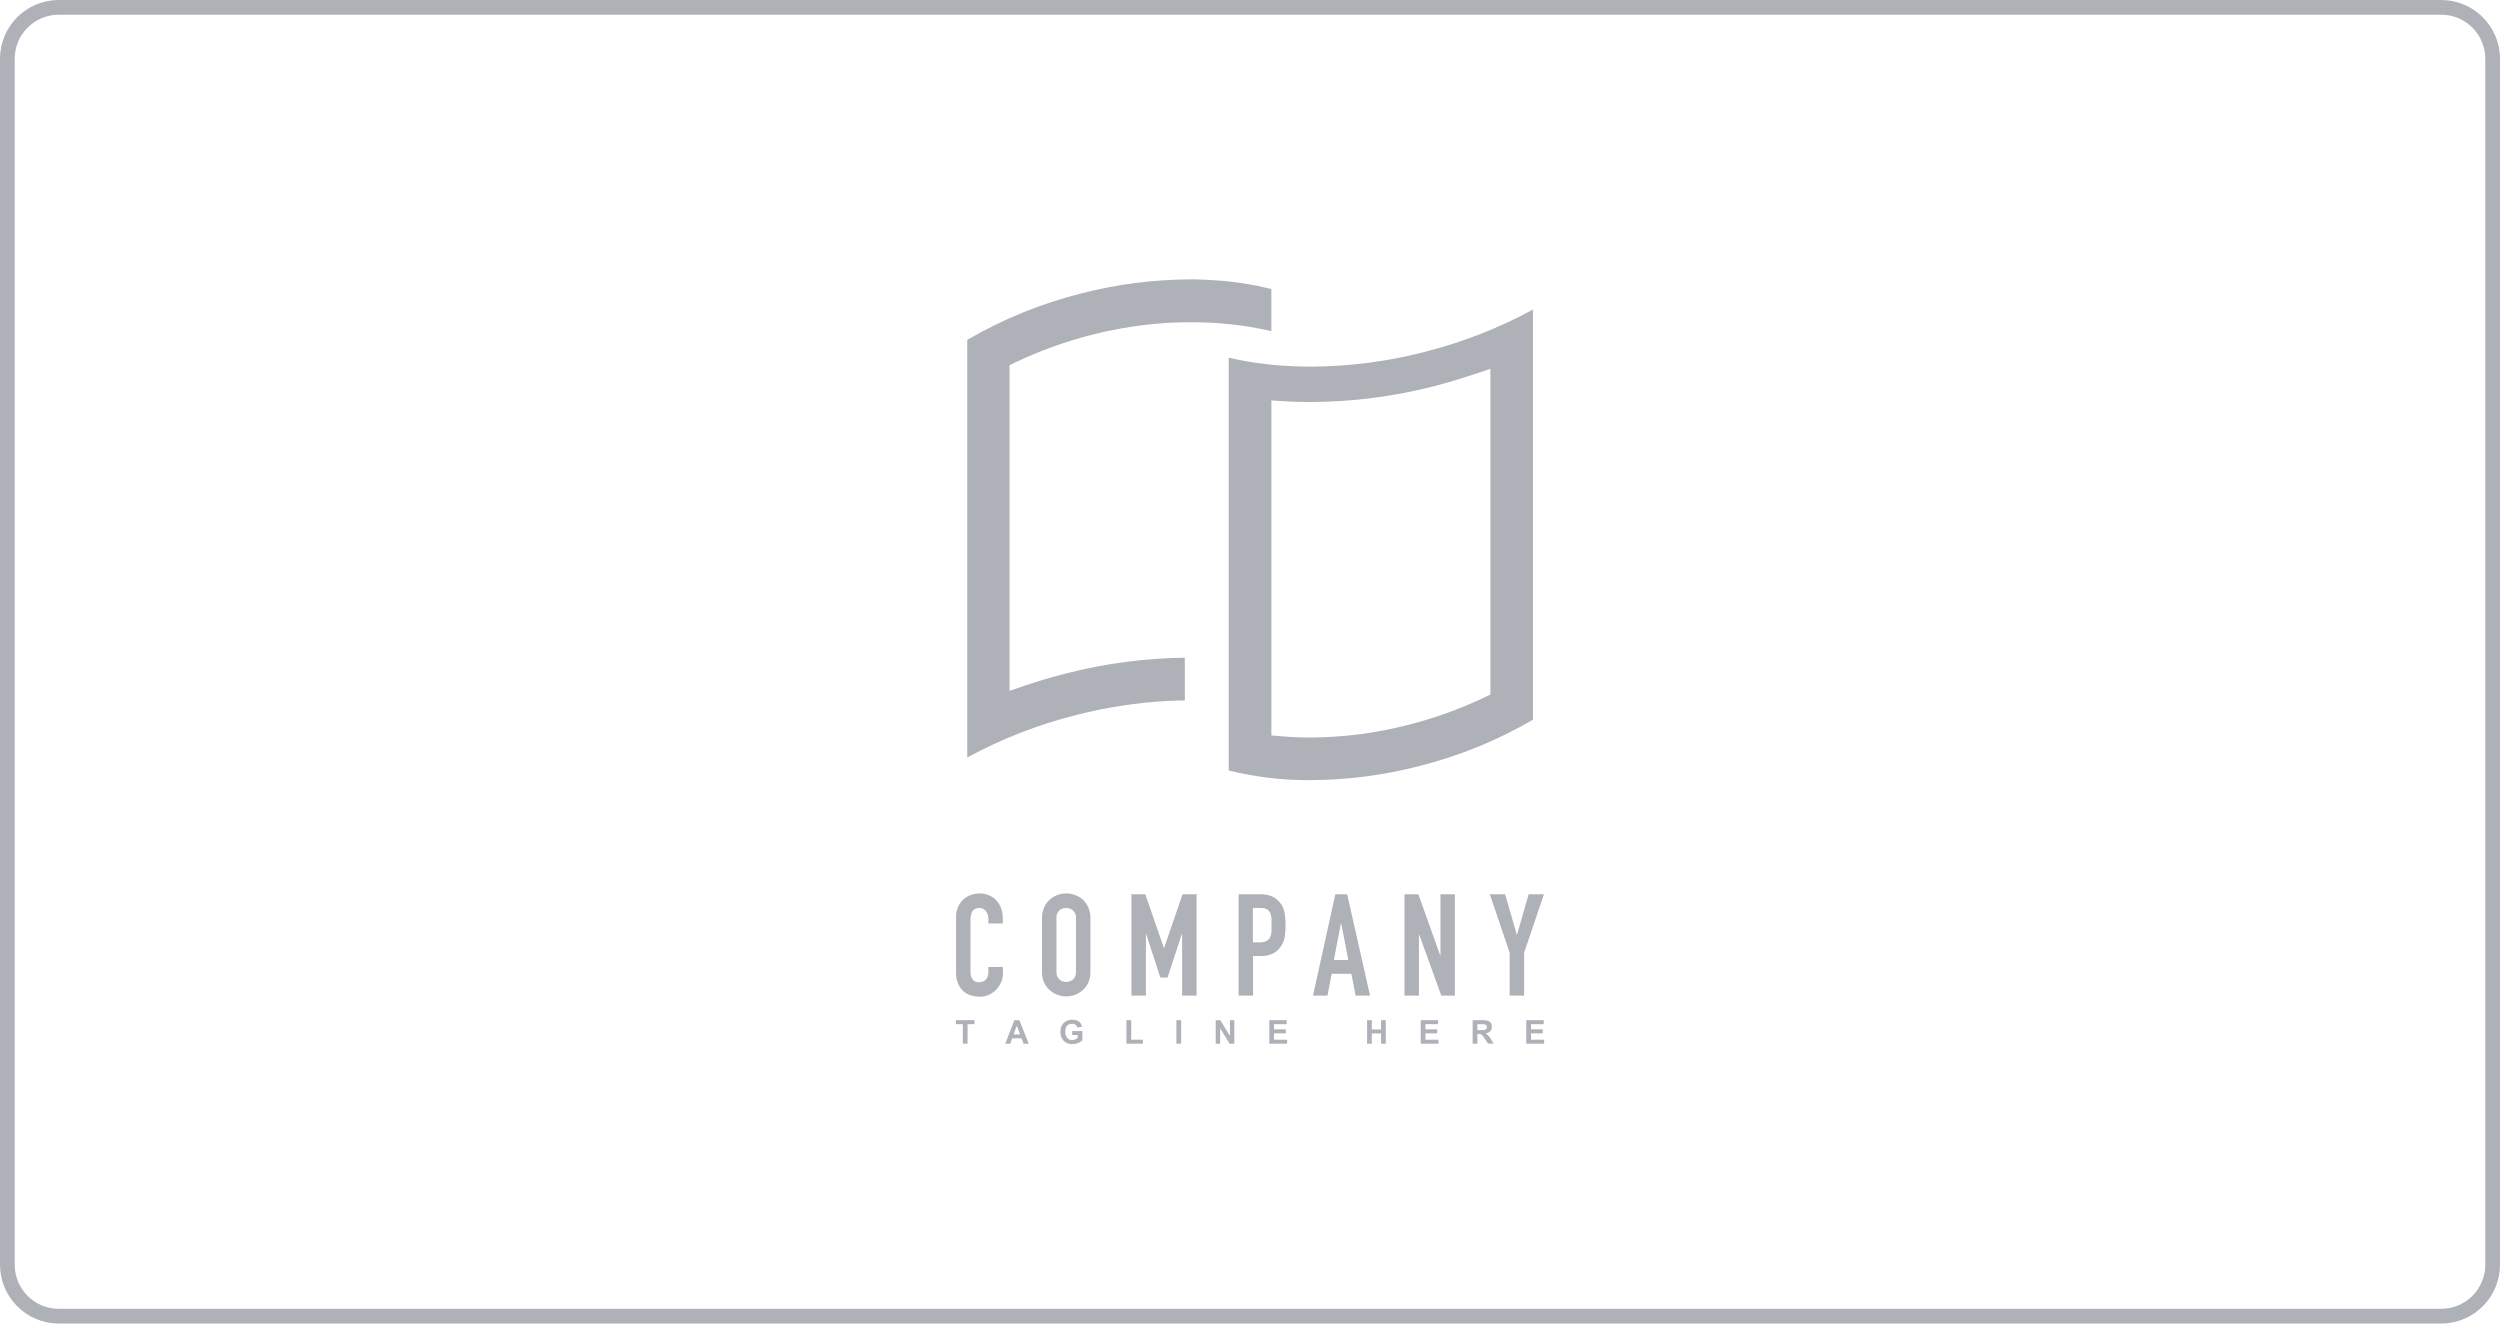
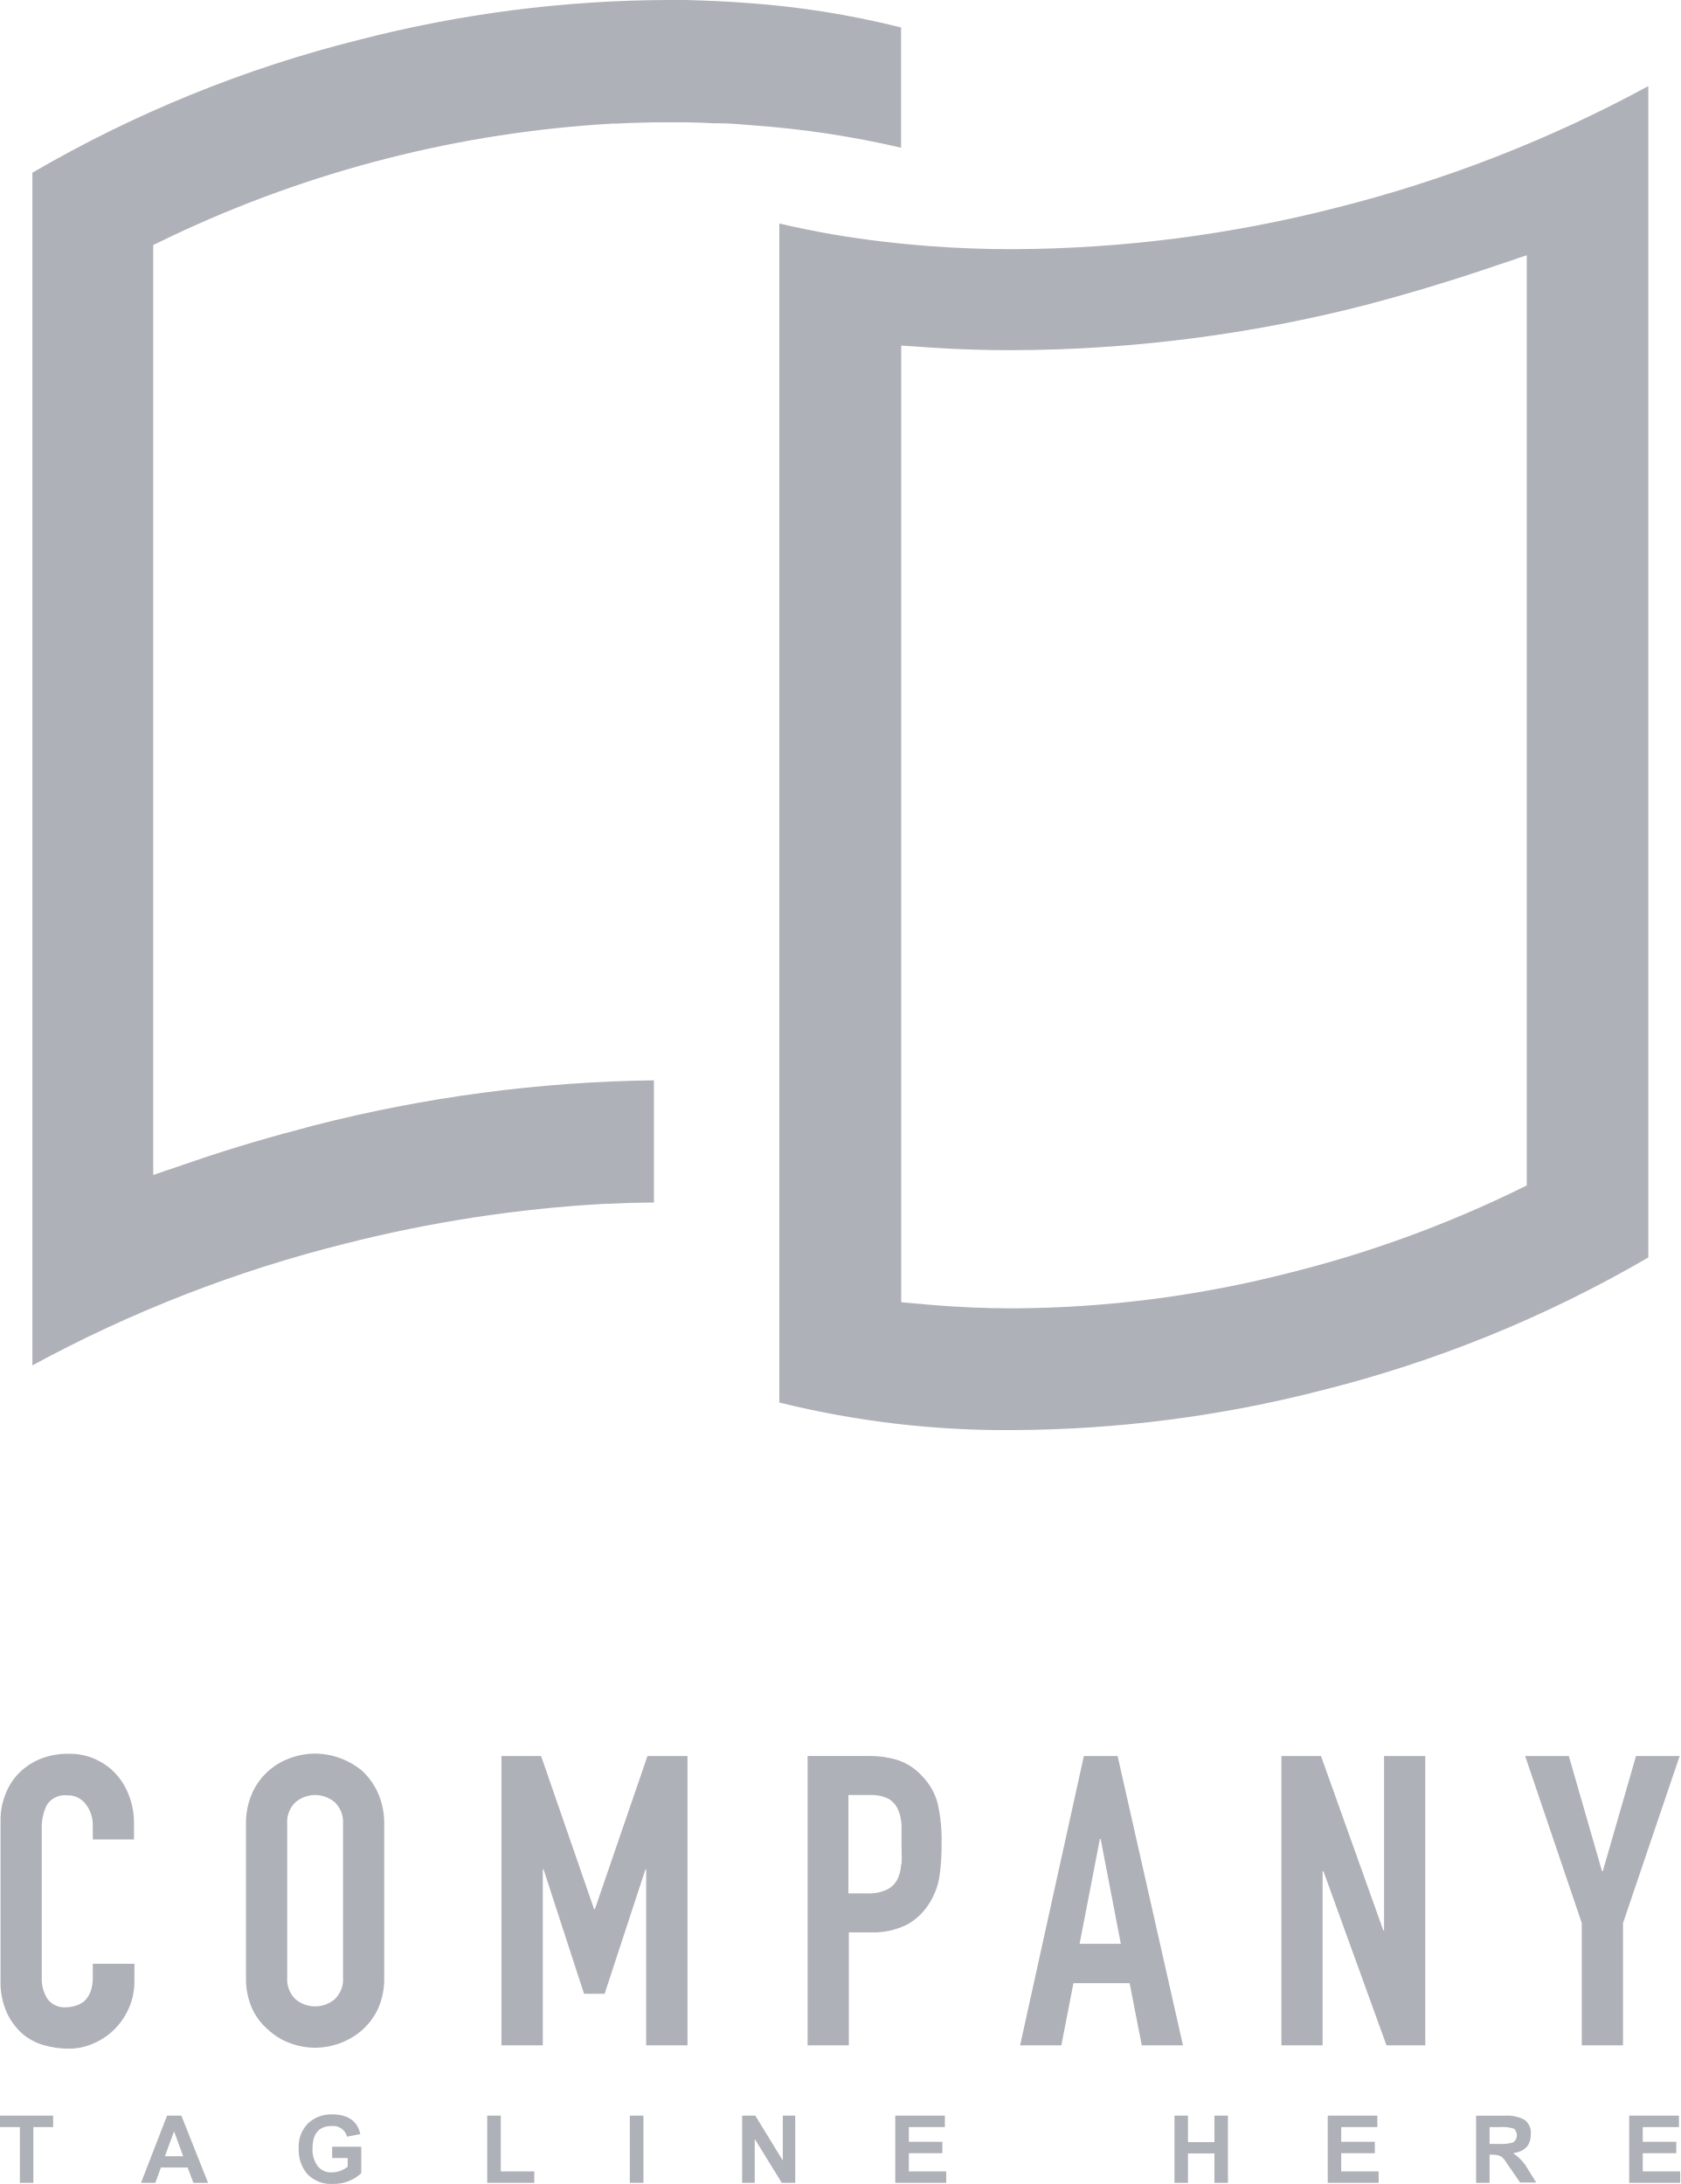
- <svg xmlns="http://www.w3.org/2000/svg" width="170" height="90" viewBox="0 0 170 90" fill="none">
-   <rect x="0.5" y="0.5" width="169" height="89" rx="3.5" stroke="#AFB1B8" />
-   <path d="M81.977 21.934H82.114C82.367 21.934 82.64 21.96 82.91 21.983C84.103 22.067 85.287 22.245 86.452 22.517V19.654C85.253 19.353 84.03 19.158 82.796 19.071C82.329 19.036 81.83 19.013 81.319 19H80.892C78.417 19.009 75.953 19.327 73.555 19.946C70.825 20.627 68.205 21.693 65.772 23.112V51.509C68.114 50.236 70.607 49.264 73.191 48.617C75.231 48.097 77.317 47.776 79.419 47.661H79.503C79.855 47.643 80.206 47.633 80.568 47.631V44.722C77.837 44.757 75.119 45.118 72.473 45.797C71.494 46.051 70.548 46.326 69.66 46.631L68.648 46.975V24.833L69.08 24.625C72.382 23.059 75.952 22.149 79.596 21.942C79.627 21.94 79.657 21.94 79.688 21.942C80.09 21.922 80.495 21.912 80.892 21.912H81.327H81.347C81.557 21.917 81.767 21.922 81.977 21.934Z" fill="#AFB1B8" />
-   <path d="M89.111 24.933C88.445 24.933 87.788 24.91 87.153 24.861C86.394 24.805 85.615 24.714 84.876 24.589C84.426 24.513 83.983 24.422 83.553 24.322V52.394C85.374 52.844 87.243 53.065 89.118 53.05C91.593 53.039 94.057 52.723 96.455 52.106C99.185 51.424 101.807 50.358 104.241 48.94V21.05C101.899 22.322 99.407 23.294 96.824 23.943C94.303 24.591 91.713 24.923 89.111 24.933ZM100.335 25.418L101.347 25.078V47.226L100.914 47.435C99.255 48.224 97.522 48.847 95.741 49.294C93.578 49.853 91.354 50.141 89.121 50.151C88.453 50.151 87.79 50.123 87.148 50.067L86.455 50.006V47.318V27.229L87.262 27.282C87.849 27.32 88.456 27.338 89.116 27.338C91.951 27.328 94.775 26.966 97.522 26.26C98.466 26.011 99.404 25.731 100.335 25.418Z" fill="#AFB1B8" />
-   <path d="M67.737 61.212C67.592 61.062 67.416 60.943 67.222 60.865C67.029 60.786 66.82 60.75 66.612 60.757C66.389 60.754 66.168 60.796 65.961 60.879C65.772 60.955 65.6 61.068 65.455 61.212C65.313 61.357 65.201 61.53 65.129 61.721C65.05 61.921 65.01 62.134 65.013 62.349V66.143C65.004 66.41 65.055 66.676 65.162 66.921C65.252 67.116 65.381 67.289 65.541 67.43C65.693 67.558 65.871 67.65 66.063 67.699C66.247 67.751 66.438 67.778 66.629 67.778C66.841 67.78 67.05 67.735 67.241 67.646C67.431 67.563 67.603 67.444 67.747 67.295C67.888 67.148 68.001 66.975 68.079 66.786C68.16 66.595 68.201 66.389 68.2 66.181V65.757H67.209V66.095C67.212 66.21 67.192 66.325 67.15 66.433C67.118 66.514 67.069 66.587 67.006 66.647C66.945 66.696 66.874 66.733 66.799 66.756C66.732 66.778 66.662 66.79 66.591 66.791C66.503 66.802 66.413 66.788 66.331 66.753C66.25 66.717 66.179 66.66 66.126 66.588C66.032 66.436 65.987 66.258 65.994 66.079V62.542C65.988 62.346 66.03 62.151 66.116 61.975C66.167 61.895 66.24 61.831 66.326 61.791C66.412 61.75 66.507 61.735 66.601 61.746C66.687 61.743 66.772 61.761 66.849 61.798C66.926 61.836 66.993 61.891 67.044 61.96C67.155 62.106 67.213 62.285 67.209 62.469V62.797H68.19V62.41C68.192 62.183 68.151 61.958 68.069 61.746C67.995 61.548 67.883 61.366 67.737 61.212Z" fill="#AFB1B8" />
-   <path d="M73.629 61.169C73.313 60.902 72.914 60.755 72.501 60.752C72.299 60.753 72.098 60.789 71.909 60.859C71.716 60.928 71.538 61.033 71.385 61.169C71.221 61.317 71.09 61.498 71.001 61.701C70.901 61.932 70.852 62.183 70.856 62.435V66.074C70.85 66.33 70.899 66.585 71.001 66.82C71.09 67.015 71.222 67.189 71.385 67.328C71.537 67.469 71.715 67.578 71.909 67.648C72.098 67.718 72.299 67.754 72.501 67.755C72.703 67.755 72.903 67.719 73.093 67.648C73.29 67.577 73.472 67.468 73.629 67.328C73.787 67.186 73.915 67.013 74.003 66.82C74.105 66.585 74.154 66.33 74.147 66.074V62.435C74.152 62.183 74.103 61.932 74.003 61.701C73.915 61.5 73.788 61.319 73.629 61.169ZM73.166 66.074C73.174 66.171 73.161 66.269 73.127 66.36C73.093 66.451 73.039 66.533 72.969 66.601C72.838 66.711 72.672 66.771 72.502 66.771C72.331 66.771 72.166 66.711 72.035 66.601C71.965 66.533 71.911 66.451 71.877 66.36C71.843 66.269 71.829 66.171 71.838 66.074V62.435C71.829 62.339 71.843 62.241 71.877 62.15C71.911 62.059 71.965 61.976 72.035 61.909C72.166 61.799 72.331 61.739 72.502 61.739C72.672 61.739 72.838 61.799 72.969 61.909C73.039 61.976 73.093 62.059 73.127 62.15C73.161 62.241 73.174 62.339 73.166 62.435V66.074Z" fill="#AFB1B8" />
-   <path d="M81.367 67.699V60.811H80.414L79.161 64.457H79.144L77.881 60.811H76.938V67.699H77.922V63.509H77.939L78.903 66.471H79.394L80.365 63.509H80.383V67.699H81.367Z" fill="#AFB1B8" />
-   <path d="M86.958 61.294C86.806 61.124 86.615 60.994 86.401 60.917C86.171 60.842 85.93 60.806 85.688 60.81H84.226V67.699H85.207V65.009H85.713C86.02 65.023 86.324 64.958 86.599 64.821C86.822 64.697 87.008 64.515 87.138 64.294C87.251 64.111 87.328 63.907 87.363 63.694C87.401 63.435 87.419 63.173 87.416 62.911C87.425 62.58 87.393 62.249 87.32 61.927C87.254 61.688 87.13 61.471 86.958 61.294ZM86.452 63.394C86.448 63.519 86.417 63.641 86.361 63.753C86.305 63.859 86.216 63.943 86.108 63.994C85.963 64.059 85.804 64.089 85.645 64.081H85.197V61.739H85.703C85.856 61.731 86.007 61.761 86.146 61.825C86.247 61.883 86.328 61.972 86.376 62.079C86.43 62.2 86.459 62.331 86.462 62.463C86.462 62.608 86.462 62.761 86.462 62.921C86.462 63.081 86.472 63.247 86.462 63.394H86.452Z" fill="#AFB1B8" />
-   <path d="M91.608 60.811H90.803L89.285 67.699H90.267L90.555 66.219H91.894L92.182 67.699H93.163L91.608 60.811ZM90.702 65.281L91.185 62.784H91.203L91.684 65.281H90.702Z" fill="#AFB1B8" />
-   <path d="M97.95 64.961H97.932L96.449 60.811H95.506V67.699H96.487V63.557H96.508L98.008 67.699H98.931V60.811H97.95V64.961Z" fill="#AFB1B8" />
-   <path d="M103.948 60.811L103.158 63.549H103.138L102.349 60.811H101.309L102.657 64.788V67.699H103.639V64.788L104.987 60.811H103.948Z" fill="#AFB1B8" />
-   <path d="M65 69.644H65.473V70.972H65.794V69.644H66.265V69.372H65V69.644Z" fill="#AFB1B8" />
-   <path d="M68.977 69.372L68.357 70.972H68.698L68.83 70.608H69.468L69.604 70.972H69.953L69.318 69.372H68.977ZM68.926 70.339L69.144 69.746L69.361 70.339H68.926Z" fill="#AFB1B8" />
-   <path d="M72.908 70.382H73.277V70.588C73.169 70.675 73.036 70.722 72.898 70.723C72.833 70.727 72.769 70.715 72.71 70.688C72.651 70.661 72.599 70.621 72.559 70.57C72.474 70.448 72.432 70.302 72.44 70.153C72.44 69.797 72.594 69.619 72.9 69.619C72.981 69.611 73.062 69.632 73.128 69.679C73.194 69.726 73.242 69.795 73.262 69.874L73.578 69.812C73.51 69.5 73.285 69.342 72.9 69.342C72.695 69.337 72.495 69.41 72.341 69.548C72.261 69.628 72.198 69.724 72.159 69.83C72.119 69.936 72.103 70.05 72.111 70.163C72.102 70.382 72.175 70.597 72.316 70.764C72.394 70.844 72.489 70.907 72.594 70.948C72.699 70.988 72.811 71.005 72.923 70.998C73.173 71.004 73.416 70.913 73.601 70.743V70.113H72.908V70.382Z" fill="#AFB1B8" />
-   <path d="M76.923 69.372H76.599V70.972H77.719V70.7H76.923V69.372Z" fill="#AFB1B8" />
-   <path d="M80.317 69.372H79.994V70.972H80.317V69.372Z" fill="#AFB1B8" />
-   <path d="M83.636 70.441L82.981 69.372H82.668V70.972H82.969V69.927L83.611 70.972H83.932V69.372H83.636V70.441Z" fill="#AFB1B8" />
-   <path d="M86.637 70.267H87.434V69.995H86.637V69.644H87.494V69.372H86.313V70.972H87.527V70.7H86.637V70.267Z" fill="#AFB1B8" />
-   <path d="M93.912 70.003H93.282V69.372H92.961V70.972H93.282V70.273H93.912V70.972H94.233V69.372H93.912V70.003Z" fill="#AFB1B8" />
-   <path d="M96.93 70.267H97.73V69.995H96.93V69.644H97.79V69.372H96.609V70.972H97.821V70.7H96.93V70.267Z" fill="#AFB1B8" />
-   <path d="M101.023 70.268C101.302 70.224 101.443 70.077 101.443 69.823C101.451 69.755 101.441 69.686 101.413 69.623C101.386 69.56 101.342 69.506 101.286 69.467C101.141 69.394 100.98 69.361 100.818 69.373H100.14V70.972H100.462V70.303H100.525C100.593 70.299 100.662 70.311 100.725 70.339C100.772 70.368 100.811 70.408 100.839 70.456L101.188 70.964H101.572L101.377 70.652C101.291 70.497 101.17 70.366 101.023 70.268ZM100.699 70.046H100.462V69.645H100.715C100.825 69.636 100.936 69.649 101.041 69.683C101.064 69.703 101.083 69.729 101.095 69.758C101.107 69.787 101.113 69.818 101.111 69.849C101.11 69.88 101.101 69.911 101.087 69.939C101.072 69.966 101.051 69.99 101.026 70.008C100.92 70.041 100.81 70.053 100.699 70.046Z" fill="#AFB1B8" />
-   <path d="M104.109 70.267H104.906V69.995H104.109V69.644H104.97V69.372H103.786V70.972H105V70.7H104.109V70.267Z" fill="#AFB1B8" />
+ <svg xmlns="http://www.w3.org/2000/svg" width="40" height="52" viewBox="0 0 40 52" fill="none">
+   <path d="M16.977 2.935H17.113C17.366 2.935 17.64 2.96 17.91 2.983C19.103 3.067 20.287 3.246 21.452 3.517V0.654C20.253 0.353 19.03 0.158 17.797 0.071C17.328 0.036 16.83 0.013 16.319 0H15.892C13.417 0.009 10.953 0.327 8.555 0.946C5.825 1.627 3.205 2.693 0.771 4.112V32.509C3.114 31.236 5.607 30.264 8.191 29.617C10.232 29.097 12.317 28.776 14.419 28.661H14.503C14.854 28.643 15.206 28.633 15.568 28.631V25.722C12.837 25.757 10.119 26.118 7.473 26.797C6.494 27.052 5.548 27.326 4.66 27.631L3.648 27.975V5.833L4.08 5.625C7.382 4.06 10.952 3.149 14.596 2.942C14.627 2.94 14.657 2.94 14.688 2.942C15.09 2.922 15.495 2.912 15.892 2.912H16.327H16.347C16.557 2.917 16.767 2.922 16.977 2.935Z" fill="#AFB1B8" />
+   <path d="M24.111 5.933C23.446 5.933 22.788 5.91 22.153 5.861C21.394 5.805 20.615 5.714 19.876 5.589C19.426 5.513 18.983 5.421 18.553 5.322V33.394C20.374 33.844 22.244 34.065 24.119 34.05C26.593 34.039 29.057 33.723 31.455 33.106C34.186 32.424 36.807 31.358 39.241 29.94V2.05C36.899 3.322 34.407 4.294 31.824 4.943C29.303 5.591 26.713 5.923 24.111 5.933ZM35.335 6.418L36.347 6.078V28.226L35.915 28.435C34.255 29.224 32.523 29.847 30.741 30.294C28.578 30.853 26.355 31.141 24.121 31.151C23.453 31.151 22.791 31.123 22.148 31.067L21.455 31.006V28.318V8.229L22.262 8.282C22.849 8.32 23.456 8.338 24.116 8.338C26.952 8.328 29.775 7.966 32.522 7.26C33.466 7.011 34.404 6.731 35.335 6.418Z" fill="#AFB1B8" />
+   <path d="M2.737 42.212C2.592 42.062 2.416 41.943 2.222 41.865C2.029 41.786 1.82 41.75 1.612 41.757C1.389 41.754 1.168 41.796 0.961 41.879C0.772 41.955 0.6 42.068 0.455 42.212C0.313 42.357 0.201 42.53 0.129 42.721C0.05 42.921 0.01 43.134 0.013 43.349V47.143C0.004 47.41 0.055 47.676 0.162 47.921C0.252 48.116 0.381 48.289 0.541 48.43C0.693 48.557 0.871 48.65 1.063 48.699C1.247 48.751 1.438 48.778 1.629 48.778C1.841 48.78 2.05 48.735 2.241 48.646C2.431 48.563 2.603 48.444 2.747 48.295C2.888 48.148 3.001 47.975 3.079 47.786C3.16 47.595 3.201 47.389 3.2 47.181V46.757H2.209V47.095C2.211 47.21 2.192 47.325 2.15 47.433C2.118 47.514 2.069 47.587 2.006 47.647C1.945 47.696 1.874 47.733 1.799 47.756C1.732 47.778 1.662 47.79 1.591 47.791C1.503 47.802 1.413 47.788 1.331 47.753C1.25 47.717 1.179 47.66 1.126 47.588C1.032 47.436 0.987 47.258 0.994 47.08V43.542C0.988 43.346 1.03 43.151 1.116 42.975C1.167 42.895 1.24 42.831 1.326 42.791C1.412 42.75 1.507 42.735 1.601 42.746C1.687 42.743 1.772 42.761 1.849 42.798C1.926 42.836 1.993 42.891 2.044 42.96C2.155 43.106 2.213 43.285 2.209 43.469V43.797H3.19V43.41C3.192 43.183 3.151 42.958 3.069 42.746C2.995 42.548 2.883 42.366 2.737 42.212Z" fill="#AFB1B8" />
+   <path d="M8.629 42.169C8.312 41.902 7.913 41.755 7.5 41.752C7.298 41.753 7.098 41.789 6.908 41.859C6.716 41.928 6.538 42.033 6.385 42.169C6.221 42.317 6.089 42.498 6 42.701C5.9 42.932 5.851 43.183 5.856 43.435V47.074C5.849 47.33 5.898 47.585 6 47.819C6.09 48.015 6.221 48.189 6.385 48.328C6.536 48.469 6.714 48.578 6.908 48.648C7.098 48.718 7.298 48.755 7.5 48.755C7.702 48.755 7.903 48.719 8.092 48.648C8.29 48.577 8.472 48.468 8.629 48.328C8.787 48.186 8.914 48.013 9.003 47.819C9.105 47.585 9.154 47.33 9.147 47.074V43.435C9.152 43.183 9.103 42.932 9.003 42.701C8.915 42.5 8.788 42.319 8.629 42.169ZM8.166 47.074C8.174 47.171 8.161 47.269 8.127 47.36C8.092 47.451 8.038 47.533 7.968 47.601C7.837 47.711 7.672 47.771 7.502 47.771C7.331 47.771 7.166 47.711 7.035 47.601C6.965 47.533 6.911 47.451 6.877 47.36C6.843 47.269 6.829 47.171 6.838 47.074V43.435C6.829 43.339 6.843 43.241 6.877 43.15C6.911 43.059 6.965 42.977 7.035 42.909C7.166 42.799 7.331 42.739 7.502 42.739C7.672 42.739 7.837 42.799 7.968 42.909C8.038 42.977 8.092 43.059 8.127 43.15C8.161 43.241 8.174 43.339 8.166 43.435V47.074Z" fill="#AFB1B8" />
+   <path d="M16.367 48.699V41.811H15.414L14.162 45.457H14.144L12.882 41.811H11.938V48.699H12.922V44.509H12.94L13.904 47.471H14.394L15.366 44.509H15.383V48.699H16.367Z" fill="#AFB1B8" />
+   <path d="M21.958 42.294C21.807 42.124 21.615 41.994 21.402 41.917C21.171 41.842 20.93 41.806 20.688 41.81H19.226V48.699H20.208V46.009H20.714C21.02 46.023 21.325 45.958 21.599 45.821C21.822 45.697 22.008 45.515 22.138 45.294C22.251 45.111 22.328 44.907 22.363 44.694C22.402 44.435 22.419 44.173 22.416 43.911C22.426 43.58 22.393 43.249 22.32 42.927C22.255 42.688 22.13 42.471 21.958 42.294ZM21.452 44.394C21.448 44.519 21.417 44.641 21.361 44.753C21.305 44.859 21.216 44.943 21.108 44.994C20.963 45.059 20.804 45.089 20.645 45.081H20.198V42.739H20.703C20.856 42.731 21.008 42.761 21.146 42.825C21.248 42.883 21.328 42.972 21.376 43.079C21.43 43.2 21.459 43.331 21.462 43.463C21.462 43.608 21.462 43.761 21.462 43.921C21.462 44.081 21.473 44.247 21.462 44.394H21.452Z" fill="#AFB1B8" />
+   <path d="M26.607 41.811H25.803L24.285 48.699H25.267L25.555 47.219H26.893L27.182 48.699H28.163L26.607 41.811ZM25.702 46.281L26.185 43.784H26.203L26.683 46.281H25.702Z" fill="#AFB1B8" />
+   <path d="M32.95 45.961H32.932L31.449 41.811H30.506V48.699H31.487V44.557H31.508L33.008 48.699H33.931V41.811H32.95V45.961Z" fill="#AFB1B8" />
+   <path d="M38.948 41.811L38.158 44.549H38.138L37.349 41.811H36.309L37.657 45.788V48.699H38.639V45.788L39.987 41.811H38.948Z" fill="#AFB1B8" />
+   <path d="M0 50.645H0.473V51.972H0.794V50.645H1.265V50.372H0V50.645Z" fill="#AFB1B8" />
+   <path d="M3.977 50.372L3.357 51.972H3.698L3.83 51.608H4.467L4.604 51.972H4.953L4.318 50.372H3.977ZM3.926 51.339L4.144 50.746L4.361 51.339H3.926Z" fill="#AFB1B8" />
+   <path d="M7.908 51.382H8.277V51.588C8.169 51.675 8.036 51.722 7.898 51.723C7.833 51.727 7.769 51.715 7.71 51.688C7.651 51.661 7.599 51.621 7.559 51.57C7.474 51.449 7.432 51.302 7.44 51.153C7.44 50.797 7.594 50.619 7.9 50.619C7.981 50.611 8.062 50.633 8.128 50.679C8.194 50.726 8.242 50.795 8.262 50.873L8.578 50.812C8.51 50.5 8.285 50.342 7.9 50.342C7.695 50.337 7.495 50.41 7.341 50.548C7.261 50.628 7.198 50.724 7.159 50.83C7.119 50.937 7.103 51.05 7.111 51.163C7.102 51.382 7.175 51.597 7.316 51.764C7.394 51.844 7.489 51.907 7.594 51.947C7.699 51.988 7.811 52.005 7.923 51.998C8.173 52.005 8.417 51.913 8.601 51.743V51.113H7.908V51.382Z" fill="#AFB1B8" />
+   <path d="M11.922 50.372H11.599V51.972H12.719V51.7H11.922V50.372Z" fill="#AFB1B8" />
+   <path d="M15.318 50.372H14.994V51.972H15.318V50.372Z" fill="#AFB1B8" />
+   <path d="M18.636 51.441L17.981 50.372H17.668V51.972H17.968V50.927L18.611 51.972H18.932V50.372H18.636V51.441Z" fill="#AFB1B8" />
+   <path d="M21.637 51.267H22.434V50.995H21.637V50.645H22.494V50.372H21.313V51.972H22.527V51.7H21.637V51.267Z" fill="#AFB1B8" />
+   <path d="M28.912 51.003H28.282V50.372H27.961V51.972H28.282V51.273H28.912V51.972H29.233V50.372H28.912V51.003Z" fill="#AFB1B8" />
+   <path d="M31.93 51.267H32.73V50.995H31.93V50.645H32.79V50.372H31.609V51.972H32.821V51.7H31.93V51.267Z" fill="#AFB1B8" />
+   <path d="M36.023 51.268C36.302 51.224 36.443 51.077 36.443 50.823C36.452 50.755 36.441 50.686 36.414 50.623C36.386 50.56 36.342 50.506 36.287 50.467C36.142 50.394 35.98 50.361 35.819 50.373H35.141V51.972H35.462V51.303H35.525C35.594 51.299 35.662 51.311 35.725 51.339C35.772 51.368 35.811 51.408 35.839 51.456L36.188 51.964H36.572L36.378 51.652C36.292 51.497 36.17 51.366 36.023 51.268ZM35.7 51.046H35.462V50.645H35.715C35.825 50.636 35.936 50.649 36.041 50.683C36.065 50.703 36.083 50.729 36.095 50.758C36.107 50.787 36.113 50.818 36.111 50.849C36.11 50.88 36.102 50.911 36.087 50.939C36.072 50.966 36.051 50.99 36.026 51.008C35.92 51.041 35.81 51.054 35.7 51.046Z" fill="#AFB1B8" />
+   <path d="M39.109 51.267H39.906V50.995H39.109V50.645H39.97V50.372H38.786V51.972H40V51.7H39.109V51.267Z" fill="#AFB1B8" />
</svg>
